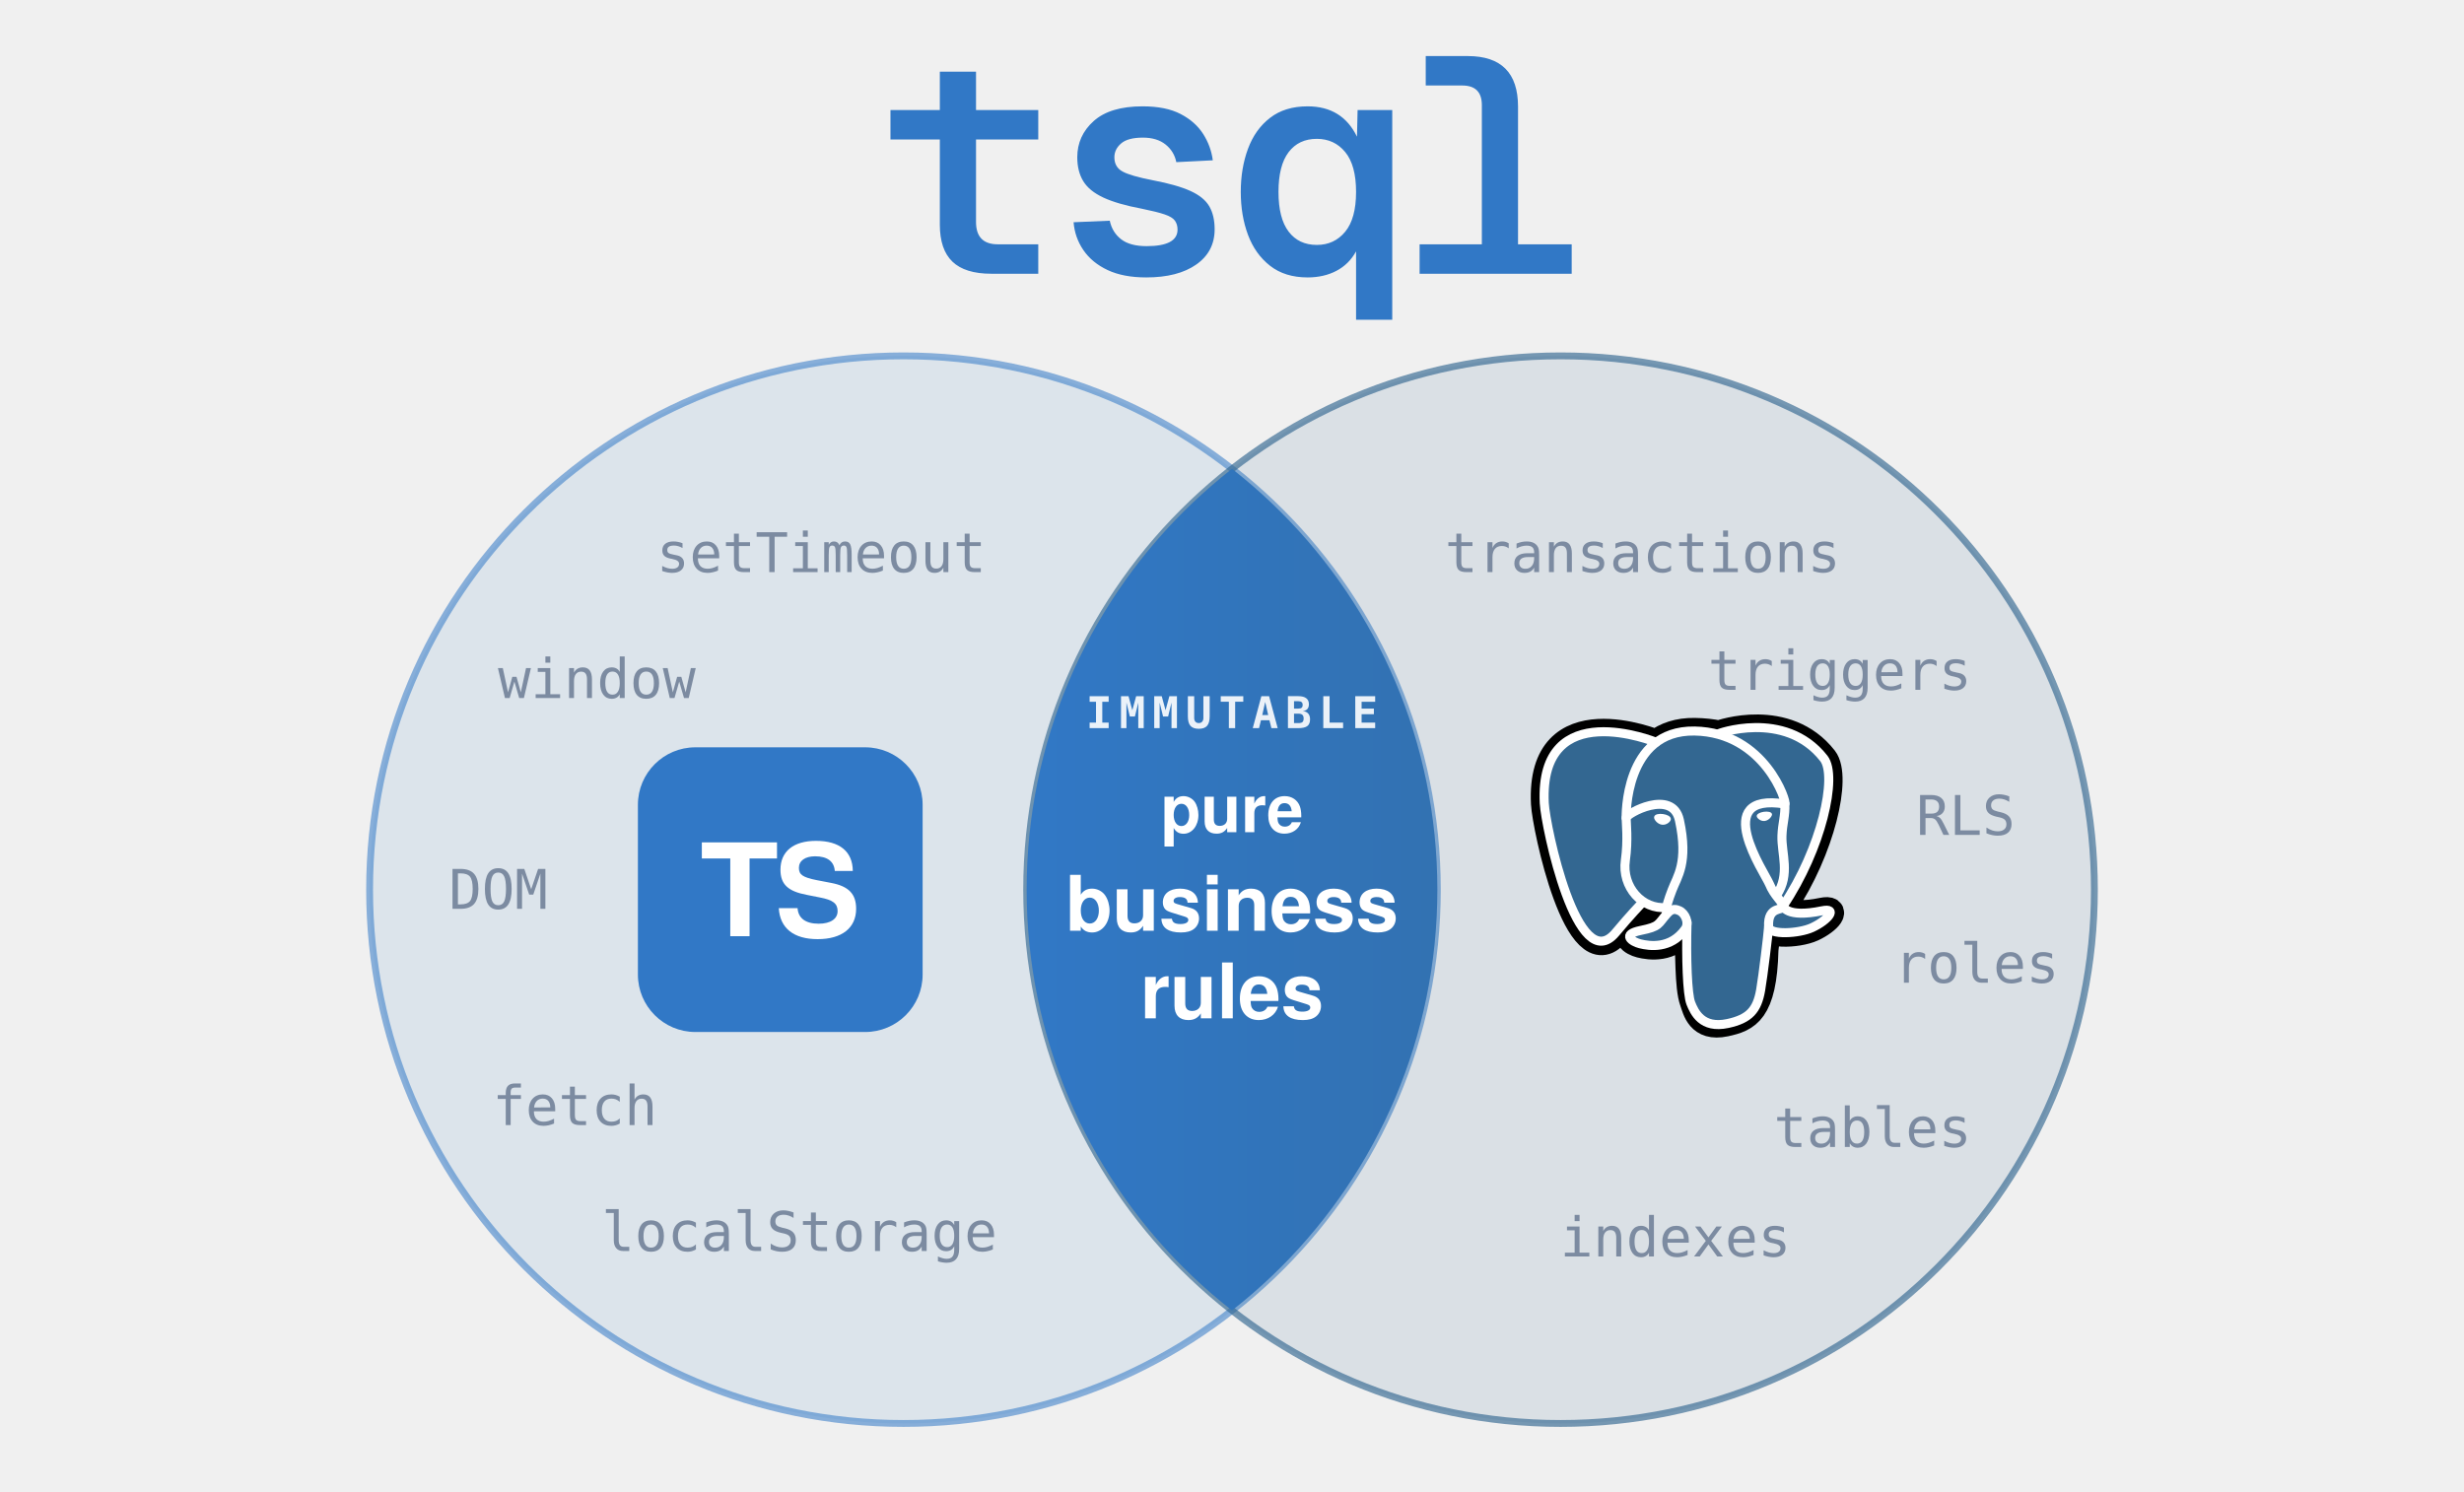
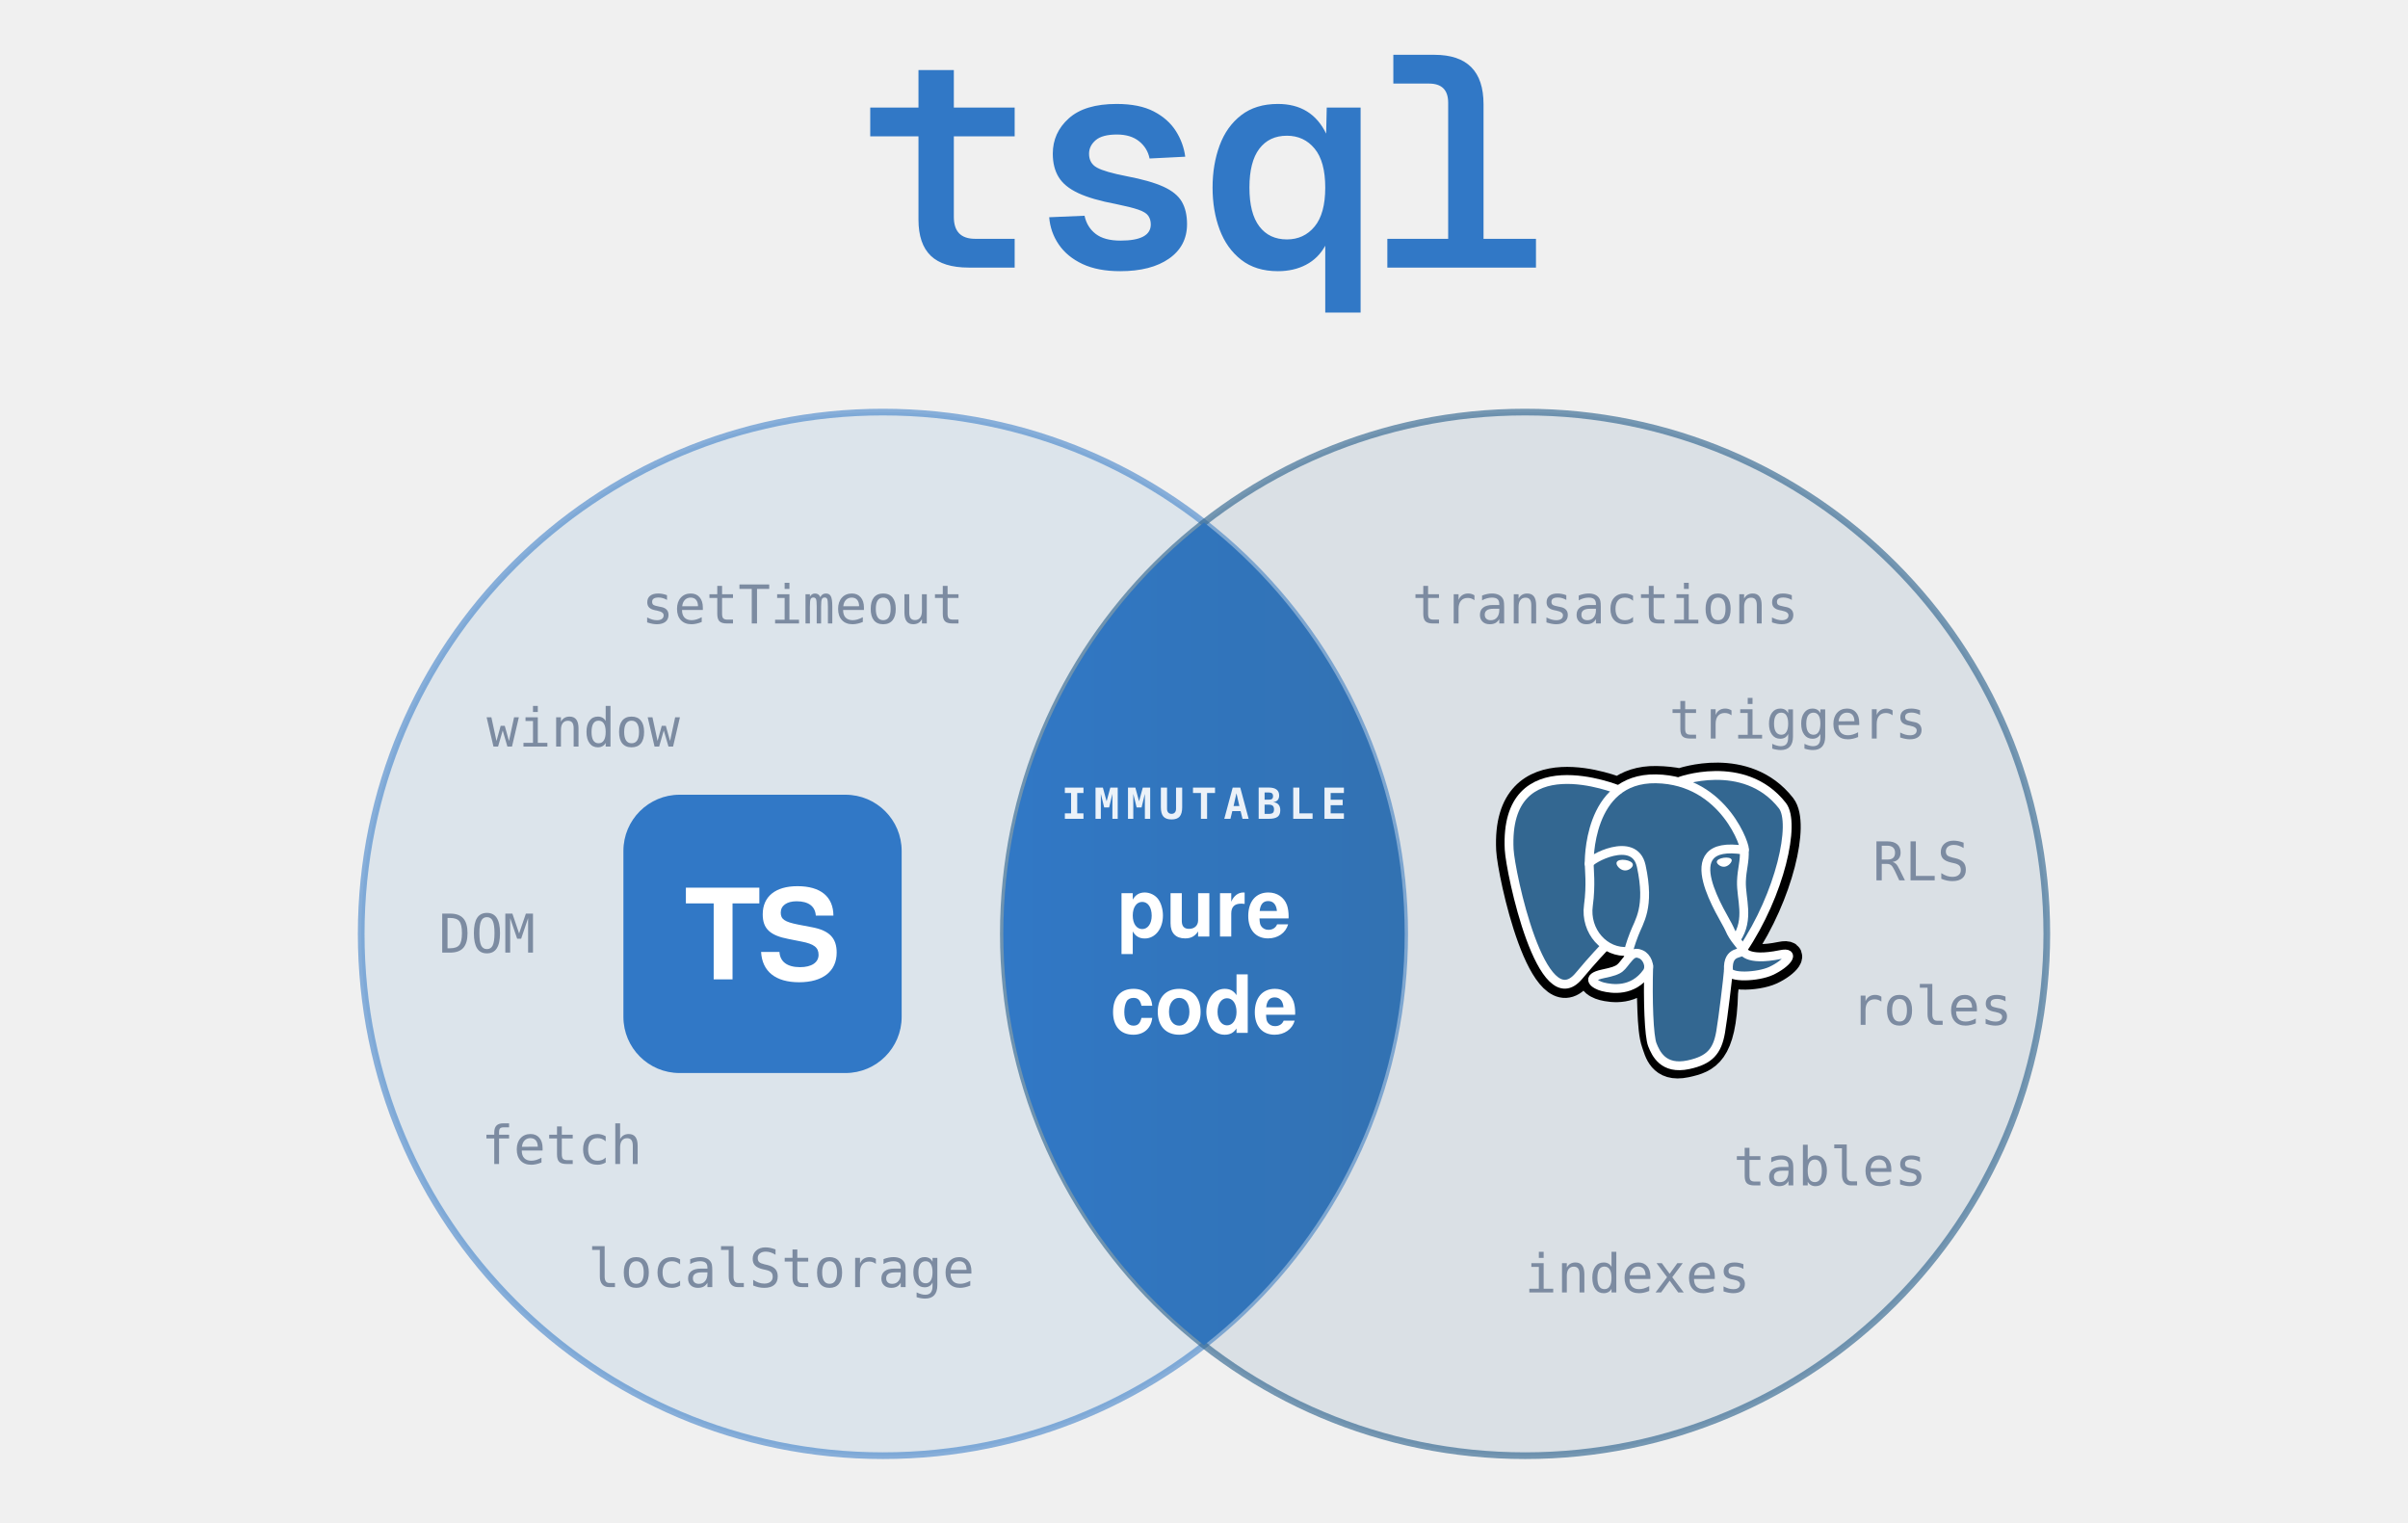
- <svg xmlns="http://www.w3.org/2000/svg" viewBox="0 0 900 545" width="900" height="545" role="img" aria-labelledby="t d">
+ <svg xmlns="http://www.w3.org/2000/svg" viewBox="0 0 900 569" width="900" height="569" role="img" aria-labelledby="t d">
  <path d="M362.1 100.0Q352.468 100.0 347.876 95.576Q343.284 91.152 343.284 82.08V50.944H325.252V40.192H343.284V26.192H356.5V40.192H379.236V50.944H356.5V81.072Q356.5 89.248 364.452 89.248H379.236V100.0ZM418.684 101.344Q410.284 101.344 404.572 98.656Q398.86 95.968 395.724 91.376Q392.588 86.784 392.14 81.184L405.356 80.624Q406.252 84.88 409.5 87.4Q412.748 89.92 418.796 89.92Q430.108 89.92 430.108 83.872Q430.108 81.968 429.156 80.624Q428.204 79.28 425.404 78.328Q422.604 77.376 417.116 76.256Q408.156 74.576 403.004 72.168Q397.852 69.76 395.668 66.176Q393.484 62.592 393.484 57.44Q393.484 49.6 399.476 44.224Q405.468 38.848 417.34 38.848Q425.852 38.848 431.228 41.648Q436.604 44.448 439.46 48.928Q442.316 53.408 442.988 58.56L429.66 59.232Q428.876 55.312 425.74 52.792Q422.604 50.272 417.452 50.272Q411.964 50.272 409.5 52.4Q407.036 54.528 407.036 57.44Q407.036 61.024 410.004 62.648Q412.972 64.272 421.036 65.84Q429.884 67.52 434.812 69.76Q439.74 72.0 441.7 75.36Q443.66 78.72 443.66 83.76Q443.66 91.936 436.94 96.64Q430.22 101.344 418.684 101.344ZM508.532 116.8H495.316V91.824Q492.74 96.528 488.148 98.936Q483.556 101.344 477.62 101.344Q469.332 101.344 463.9 97.088Q458.468 92.832 455.836 85.776Q453.204 78.72 453.204 70.096Q453.204 61.472 455.836 54.36Q458.468 47.248 463.9 43.048Q469.332 38.848 477.62 38.848Q490.276 38.848 495.652 49.936L495.876 40.192H508.532ZM480.98 89.472Q487.364 89.472 491.34 84.656Q495.316 79.84 495.316 70.096Q495.316 60.352 491.34 55.536Q487.364 50.72 480.98 50.72Q474.372 50.72 470.676 55.592Q466.98 60.464 466.98 70.096Q466.98 79.728 470.676 84.6Q474.372 89.472 480.98 89.472ZM518.524 100.0V89.248H541.26V38.4Q541.26 31.232 534.092 31.232H520.764V20.48H536.108Q554.476 20.48 554.476 38.96V89.248H574.076V100.0Z" fill="#3178C6" />
-   <circle cx="330" cy="325" r="195" fill="#3178C6" fill-opacity="0.10" stroke="#3178C6" stroke-opacity="0.55" stroke-width="2.5" />
-   <circle cx="570" cy="325" r="195" fill="#336791" fill-opacity="0.12" stroke="#336791" stroke-opacity="0.65" stroke-width="2.5" />
-   <defs>
-     <clipPath id="ts-world">
-       <circle cx="330" cy="325" r="195" />
-     </clipPath>
-     <linearGradient id="both" x1="0" y1="0" x2="1" y2="0">
-       <stop offset="0" stop-color="#3178C6" />
-       <stop offset="1" stop-color="#336791" />
-     </linearGradient>
-   </defs>
-   <circle cx="570" cy="325" r="195" fill="url(#both)" clip-path="url(#ts-world)" />
-   <rect x="233" y="273" width="104" height="104" rx="21" fill="#3178C6" />
-   <text x="285" y="342" text-anchor="middle" fill="#FFFFFF" font-family="ui-sans-serif, -apple-system, Segoe UI, Helvetica, Arial, sans-serif" font-size="47" font-weight="700" letter-spacing="-1.5">TS</text>
-   <text x="300" y="209" text-anchor="middle" fill="#7C8BA1" font-family="ui-monospace, SFMono-Regular, Menlo, Consolas, monospace" font-size="20">setTimeout</text>
-   <text x="218" y="255" text-anchor="middle" fill="#7C8BA1" font-family="ui-monospace, SFMono-Regular, Menlo, Consolas, monospace" font-size="20">window</text>
-   <text x="182" y="332" text-anchor="middle" fill="#7C8BA1" font-family="ui-monospace, SFMono-Regular, Menlo, Consolas, monospace" font-size="20">DOM</text>
-   <text x="210" y="411" text-anchor="middle" fill="#7C8BA1" font-family="ui-monospace, SFMono-Regular, Menlo, Consolas, monospace" font-size="20">fetch</text>
-   <text x="292" y="457" text-anchor="middle" fill="#7C8BA1" font-family="ui-monospace, SFMono-Regular, Menlo, Consolas, monospace" font-size="20">localStorage</text>
-   <g transform="translate(559 261) scale(0.265)">
-     <g id="orginal" style="fill-rule:nonzero;clip-rule:nonzero;stroke:#000000;stroke-miterlimit:4;">
+   <g transform="translate(0 24)">
+     <circle cx="330" cy="325" r="195" fill="#3178C6" fill-opacity="0.10" stroke="#3178C6" stroke-opacity="0.55" stroke-width="2.5" />
+     <circle cx="570" cy="325" r="195" fill="#336791" fill-opacity="0.12" stroke="#336791" stroke-opacity="0.65" stroke-width="2.5" />
+     <defs>
+       <clipPath id="ts-world">
+         <circle cx="330" cy="325" r="195" />
+       </clipPath>
+       <linearGradient id="both" x1="0" y1="0" x2="1" y2="0">
+         <stop offset="0" stop-color="#3178C6" />
+         <stop offset="1" stop-color="#336791" />
+       </linearGradient>
+     </defs>
+     <circle cx="570" cy="325" r="195" fill="url(#both)" clip-path="url(#ts-world)" />
+     <rect x="233" y="273" width="104" height="104" rx="21" fill="#3178C6" />
+     <text x="285" y="342" text-anchor="middle" fill="#FFFFFF" font-family="ui-sans-serif, -apple-system, Segoe UI, Helvetica, Arial, sans-serif" font-size="47" font-weight="700" letter-spacing="-1.5">TS</text>
+     <text x="300" y="209" text-anchor="middle" fill="#7C8BA1" font-family="ui-monospace, SFMono-Regular, Menlo, Consolas, monospace" font-size="20">setTimeout</text>
+     <text x="218" y="255" text-anchor="middle" fill="#7C8BA1" font-family="ui-monospace, SFMono-Regular, Menlo, Consolas, monospace" font-size="20">window</text>
+     <text x="182" y="332" text-anchor="middle" fill="#7C8BA1" font-family="ui-monospace, SFMono-Regular, Menlo, Consolas, monospace" font-size="20">DOM</text>
+     <text x="210" y="411" text-anchor="middle" fill="#7C8BA1" font-family="ui-monospace, SFMono-Regular, Menlo, Consolas, monospace" font-size="20">fetch</text>
+     <text x="292" y="457" text-anchor="middle" fill="#7C8BA1" font-family="ui-monospace, SFMono-Regular, Menlo, Consolas, monospace" font-size="20">localStorage</text>
+     <g transform="translate(559 261) scale(0.265)">
+       <g id="orginal" style="fill-rule:nonzero;clip-rule:nonzero;stroke:#000000;stroke-miterlimit:4;">
	</g>
-     <g id="Layer_x0020_3" style="fill-rule:nonzero;clip-rule:nonzero;fill:none;stroke:#FFFFFF;stroke-width:12.465;stroke-linecap:round;stroke-linejoin:round;stroke-miterlimit:4;">
-       <path style="fill:#000000;stroke:#000000;stroke-width:37.395;stroke-linecap:butt;stroke-linejoin:miter;" d="M323.205,324.227c2.833-23.601,1.984-27.062,19.563-23.239l4.463,0.392c13.517,0.615,31.199-2.174,41.587-7c22.362-10.376,35.622-27.7,13.572-23.148c-50.297,10.376-53.755-6.655-53.755-6.655c53.111-78.803,75.313-178.836,56.149-203.322    C352.514-5.534,262.036,26.049,260.522,26.869l-0.482,0.089c-9.938-2.062-21.06-3.294-33.554-3.496c-22.761-0.374-40.032,5.967-53.133,15.904c0,0-161.408-66.498-153.899,83.628c1.597,31.936,45.777,241.655,98.47,178.31    c19.259-23.163,37.871-42.748,37.871-42.748c9.242,6.14,20.307,9.272,31.912,8.147l0.897-0.765c-0.281,2.876-0.157,5.689,0.359,9.019c-13.572,15.167-9.584,17.83-36.723,23.416c-27.457,5.659-11.326,15.734-0.797,18.367c12.768,3.193,42.305,7.716,62.268-20.224    l-0.795,3.188c5.325,4.26,4.965,30.619,5.72,49.452c0.756,18.834,2.017,36.409,5.856,46.771c3.839,10.36,8.369,37.05,44.036,29.406c29.809-6.388,52.6-15.582,54.677-101.107" />
-       <path style="fill:#336791;stroke:none;" d="M402.395,271.23c-50.302,10.376-53.76-6.655-53.76-6.655c53.111-78.808,75.313-178.843,56.153-203.326c-52.27-66.785-142.752-35.2-144.262-34.38l-0.486,0.087c-9.938-2.063-21.06-3.292-33.56-3.496c-22.761-0.373-40.026,5.967-53.127,15.902    c0,0-161.411-66.495-153.904,83.63c1.597,31.938,45.776,241.657,98.471,178.312c19.26-23.163,37.869-42.748,37.869-42.748c9.243,6.14,20.308,9.272,31.908,8.147l0.901-0.765c-0.28,2.876-0.152,5.689,0.361,9.019c-13.575,15.167-9.586,17.83-36.723,23.416    c-27.459,5.659-11.328,15.734-0.796,18.367c12.768,3.193,42.307,7.716,62.266-20.224l-0.796,3.188c5.319,4.26,9.054,27.711,8.428,48.969c-0.626,21.259-1.044,35.854,3.147,47.254c4.191,11.4,8.368,37.05,44.042,29.406c29.809-6.388,45.256-22.942,47.405-50.555    c1.525-19.631,4.976-16.729,5.194-34.28l2.768-8.309c3.192-26.611,0.507-35.196,18.872-31.203l4.463,0.392c13.517,0.615,31.208-2.174,41.591-7c22.358-10.376,35.618-27.7,13.573-23.148z" />
-       <path d="M215.866,286.484c-1.385,49.516,0.348,99.377,5.193,111.495c4.848,12.118,15.223,35.688,50.9,28.045c29.806-6.39,40.651-18.756,45.357-46.051c3.466-20.082,10.148-75.854,11.005-87.281" />
-       <path d="M173.104,38.256c0,0-161.521-66.016-154.012,84.109c1.597,31.938,45.779,241.664,98.473,178.316c19.256-23.166,36.671-41.335,36.671-41.335" />
-       <path d="M260.349,26.207c-5.591,1.753,89.848-34.889,144.087,34.417c19.159,24.484-3.043,124.519-56.153,203.329" />
-       <path style="stroke-linejoin:bevel;" d="M348.282,263.953c0,0,3.461,17.036,53.764,6.653c22.04-4.552,8.776,12.774-13.577,23.155c-18.345,8.514-59.474,10.696-60.146-1.069c-1.729-30.355,21.647-21.133,19.96-28.739c-1.525-6.85-11.979-13.573-18.894-30.338    c-6.037-14.633-82.796-126.849,21.287-110.183c3.813-0.789-27.146-99.002-124.553-100.599c-97.385-1.597-94.19,119.762-94.19,119.762" />
-       <path d="M188.604,274.334c-13.577,15.166-9.584,17.829-36.723,23.417c-27.459,5.66-11.326,15.733-0.797,18.365c12.768,3.195,42.307,7.718,62.266-20.229c6.078-8.509-0.036-22.086-8.385-25.547c-4.034-1.671-9.428-3.765-16.361,3.994z" />
-       <path d="M187.715,274.069c-1.368-8.917,2.93-19.528,7.536-31.942c6.922-18.626,22.893-37.255,10.117-96.339c-9.523-44.029-73.396-9.163-73.436-3.193c-0.039,5.968,2.889,30.26-1.067,58.548c-5.162,36.913,23.488,68.132,56.479,64.938" />
-       <path style="fill:#FFFFFF;stroke-width:4.155;stroke-linecap:butt;stroke-linejoin:miter;" d="M172.517,141.7c-0.288,2.039,3.733,7.48,8.976,8.207c5.234,0.73,9.714-3.522,9.998-5.559c0.284-2.039-3.732-4.285-8.977-5.015c-5.237-0.731-9.719,0.333-9.996,2.367z" />
-       <path style="fill:#FFFFFF;stroke-width:2.078;stroke-linecap:butt;stroke-linejoin:miter;" d="M331.941,137.543c0.284,2.039-3.732,7.48-8.976,8.207c-5.238,0.73-9.718-3.522-10.005-5.559c-0.277-2.039,3.74-4.285,8.979-5.015c5.239-0.73,9.718,0.333,10.002,2.368z" />
-       <path d="M350.676,123.432c0.863,15.994-3.445,26.888-3.988,43.914c-0.804,24.748,11.799,53.074-7.191,81.435" />
-       <path style="stroke-width:3;" d="M0,60.232" />
+       <g id="Layer_x0020_3" style="fill-rule:nonzero;clip-rule:nonzero;fill:none;stroke:#FFFFFF;stroke-width:12.465;stroke-linecap:round;stroke-linejoin:round;stroke-miterlimit:4;">
+         <path style="fill:#000000;stroke:#000000;stroke-width:37.395;stroke-linecap:butt;stroke-linejoin:miter;" d="M323.205,324.227c2.833-23.601,1.984-27.062,19.563-23.239l4.463,0.392c13.517,0.615,31.199-2.174,41.587-7c22.362-10.376,35.622-27.7,13.572-23.148c-50.297,10.376-53.755-6.655-53.755-6.655c53.111-78.803,75.313-178.836,56.149-203.322    C352.514-5.534,262.036,26.049,260.522,26.869l-0.482,0.089c-9.938-2.062-21.06-3.294-33.554-3.496c-22.761-0.374-40.032,5.967-53.133,15.904c0,0-161.408-66.498-153.899,83.628c1.597,31.936,45.777,241.655,98.47,178.31    c19.259-23.163,37.871-42.748,37.871-42.748c9.242,6.14,20.307,9.272,31.912,8.147l0.897-0.765c-0.281,2.876-0.157,5.689,0.359,9.019c-13.572,15.167-9.584,17.83-36.723,23.416c-27.457,5.659-11.326,15.734-0.797,18.367c12.768,3.193,42.305,7.716,62.268-20.224    l-0.795,3.188c5.325,4.26,4.965,30.619,5.72,49.452c0.756,18.834,2.017,36.409,5.856,46.771c3.839,10.36,8.369,37.05,44.036,29.406c29.809-6.388,52.6-15.582,54.677-101.107" />
+         <path style="fill:#336791;stroke:none;" d="M402.395,271.23c-50.302,10.376-53.76-6.655-53.76-6.655c53.111-78.808,75.313-178.843,56.153-203.326c-52.27-66.785-142.752-35.2-144.262-34.38l-0.486,0.087c-9.938-2.063-21.06-3.292-33.56-3.496c-22.761-0.373-40.026,5.967-53.127,15.902    c0,0-161.411-66.495-153.904,83.63c1.597,31.938,45.776,241.657,98.471,178.312c19.26-23.163,37.869-42.748,37.869-42.748c9.243,6.14,20.308,9.272,31.908,8.147l0.901-0.765c-0.28,2.876-0.152,5.689,0.361,9.019c-13.575,15.167-9.586,17.83-36.723,23.416    c-27.459,5.659-11.328,15.734-0.796,18.367c12.768,3.193,42.307,7.716,62.266-20.224l-0.796,3.188c5.319,4.26,9.054,27.711,8.428,48.969c-0.626,21.259-1.044,35.854,3.147,47.254c4.191,11.4,8.368,37.05,44.042,29.406c29.809-6.388,45.256-22.942,47.405-50.555    c1.525-19.631,4.976-16.729,5.194-34.28l2.768-8.309c3.192-26.611,0.507-35.196,18.872-31.203l4.463,0.392c13.517,0.615,31.208-2.174,41.591-7c22.358-10.376,35.618-27.7,13.573-23.148z" />
+         <path d="M215.866,286.484c-1.385,49.516,0.348,99.377,5.193,111.495c4.848,12.118,15.223,35.688,50.9,28.045c29.806-6.39,40.651-18.756,45.357-46.051c3.466-20.082,10.148-75.854,11.005-87.281" />
+         <path d="M173.104,38.256c0,0-161.521-66.016-154.012,84.109c1.597,31.938,45.779,241.664,98.473,178.316c19.256-23.166,36.671-41.335,36.671-41.335" />
+         <path d="M260.349,26.207c-5.591,1.753,89.848-34.889,144.087,34.417c19.159,24.484-3.043,124.519-56.153,203.329" />
+         <path style="stroke-linejoin:bevel;" d="M348.282,263.953c0,0,3.461,17.036,53.764,6.653c22.04-4.552,8.776,12.774-13.577,23.155c-18.345,8.514-59.474,10.696-60.146-1.069c-1.729-30.355,21.647-21.133,19.96-28.739c-1.525-6.85-11.979-13.573-18.894-30.338    c-6.037-14.633-82.796-126.849,21.287-110.183c3.813-0.789-27.146-99.002-124.553-100.599c-97.385-1.597-94.19,119.762-94.19,119.762" />
+         <path d="M188.604,274.334c-13.577,15.166-9.584,17.829-36.723,23.417c-27.459,5.66-11.326,15.733-0.797,18.365c12.768,3.195,42.307,7.718,62.266-20.229c6.078-8.509-0.036-22.086-8.385-25.547c-4.034-1.671-9.428-3.765-16.361,3.994z" />
+         <path d="M187.715,274.069c-1.368-8.917,2.93-19.528,7.536-31.942c6.922-18.626,22.893-37.255,10.117-96.339c-9.523-44.029-73.396-9.163-73.436-3.193c-0.039,5.968,2.889,30.26-1.067,58.548c-5.162,36.913,23.488,68.132,56.479,64.938" />
+         <path style="fill:#FFFFFF;stroke-width:4.155;stroke-linecap:butt;stroke-linejoin:miter;" d="M172.517,141.7c-0.288,2.039,3.733,7.48,8.976,8.207c5.234,0.73,9.714-3.522,9.998-5.559c0.284-2.039-3.732-4.285-8.977-5.015c-5.237-0.731-9.719,0.333-9.996,2.367z" />
+         <path style="fill:#FFFFFF;stroke-width:2.078;stroke-linecap:butt;stroke-linejoin:miter;" d="M331.941,137.543c0.284,2.039-3.732,7.48-8.976,8.207c-5.238,0.73-9.718-3.522-10.005-5.559c-0.277-2.039,3.74-4.285,8.979-5.015c5.239-0.73,9.718,0.333,10.002,2.368z" />
+         <path d="M350.676,123.432c0.863,15.994-3.445,26.888-3.988,43.914c-0.804,24.748,11.799,53.074-7.191,81.435" />
+         <path style="stroke-width:3;" d="M0,60.232" />
+       </g>
    </g>
+     <text x="600" y="209" text-anchor="middle" fill="#7C8BA1" font-family="ui-monospace, SFMono-Regular, Menlo, Consolas, monospace" font-size="20">transactions</text>
+     <text x="672" y="252" text-anchor="middle" fill="#7C8BA1" font-family="ui-monospace, SFMono-Regular, Menlo, Consolas, monospace" font-size="20">triggers</text>
+     <text x="718" y="305" text-anchor="middle" fill="#7C8BA1" font-family="ui-monospace, SFMono-Regular, Menlo, Consolas, monospace" font-size="20">RLS</text>
+     <text x="722" y="359" text-anchor="middle" fill="#7C8BA1" font-family="ui-monospace, SFMono-Regular, Menlo, Consolas, monospace" font-size="20">roles</text>
+     <text x="684" y="419" text-anchor="middle" fill="#7C8BA1" font-family="ui-monospace, SFMono-Regular, Menlo, Consolas, monospace" font-size="20">tables</text>
+     <text x="612" y="459" text-anchor="middle" fill="#7C8BA1" font-family="ui-monospace, SFMono-Regular, Menlo, Consolas, monospace" font-size="20">indexes</text>
+     <text x="450.0" y="282" text-anchor="middle" fill="#FFFFFF" fill-opacity="0.9" font-family="ui-monospace, SFMono-Regular, Menlo, Consolas, monospace" font-size="16" font-weight="700" letter-spacing="2.5">IMMUTABLE</text>
+     <text x="450.0" y="326" text-anchor="middle" fill="#FFFFFF" font-family="ui-sans-serif, -apple-system, Segoe UI, Helvetica, Arial, sans-serif" font-size="30" font-weight="800">pure</text>
+     <text x="450.0" y="362" text-anchor="middle" fill="#FFFFFF" font-family="ui-sans-serif, -apple-system, Segoe UI, Helvetica, Arial, sans-serif" font-size="30" font-weight="800">code</text>
  </g>
-   <text x="600" y="209" text-anchor="middle" fill="#7C8BA1" font-family="ui-monospace, SFMono-Regular, Menlo, Consolas, monospace" font-size="20">transactions</text>
-   <text x="672" y="252" text-anchor="middle" fill="#7C8BA1" font-family="ui-monospace, SFMono-Regular, Menlo, Consolas, monospace" font-size="20">triggers</text>
-   <text x="718" y="305" text-anchor="middle" fill="#7C8BA1" font-family="ui-monospace, SFMono-Regular, Menlo, Consolas, monospace" font-size="20">RLS</text>
-   <text x="722" y="359" text-anchor="middle" fill="#7C8BA1" font-family="ui-monospace, SFMono-Regular, Menlo, Consolas, monospace" font-size="20">roles</text>
-   <text x="684" y="419" text-anchor="middle" fill="#7C8BA1" font-family="ui-monospace, SFMono-Regular, Menlo, Consolas, monospace" font-size="20">tables</text>
-   <text x="612" y="459" text-anchor="middle" fill="#7C8BA1" font-family="ui-monospace, SFMono-Regular, Menlo, Consolas, monospace" font-size="20">indexes</text>
-   <text x="450.0" y="266" text-anchor="middle" fill="#FFFFFF" fill-opacity="0.9" font-family="ui-monospace, SFMono-Regular, Menlo, Consolas, monospace" font-size="16" font-weight="700" letter-spacing="2.5">IMMUTABLE</text>
-   <text x="450.0" y="304" text-anchor="middle" fill="#FFFFFF" font-family="ui-sans-serif, -apple-system, Segoe UI, Helvetica, Arial, sans-serif" font-size="24" font-weight="600">pure</text>
-   <text x="450.0" y="340" text-anchor="middle" fill="#FFFFFF" font-family="ui-sans-serif, -apple-system, Segoe UI, Helvetica, Arial, sans-serif" font-size="28" font-weight="800">business</text>
-   <text x="450.0" y="372" text-anchor="middle" fill="#FFFFFF" font-family="ui-sans-serif, -apple-system, Segoe UI, Helvetica, Arial, sans-serif" font-size="28" font-weight="800">rules</text>
</svg>
